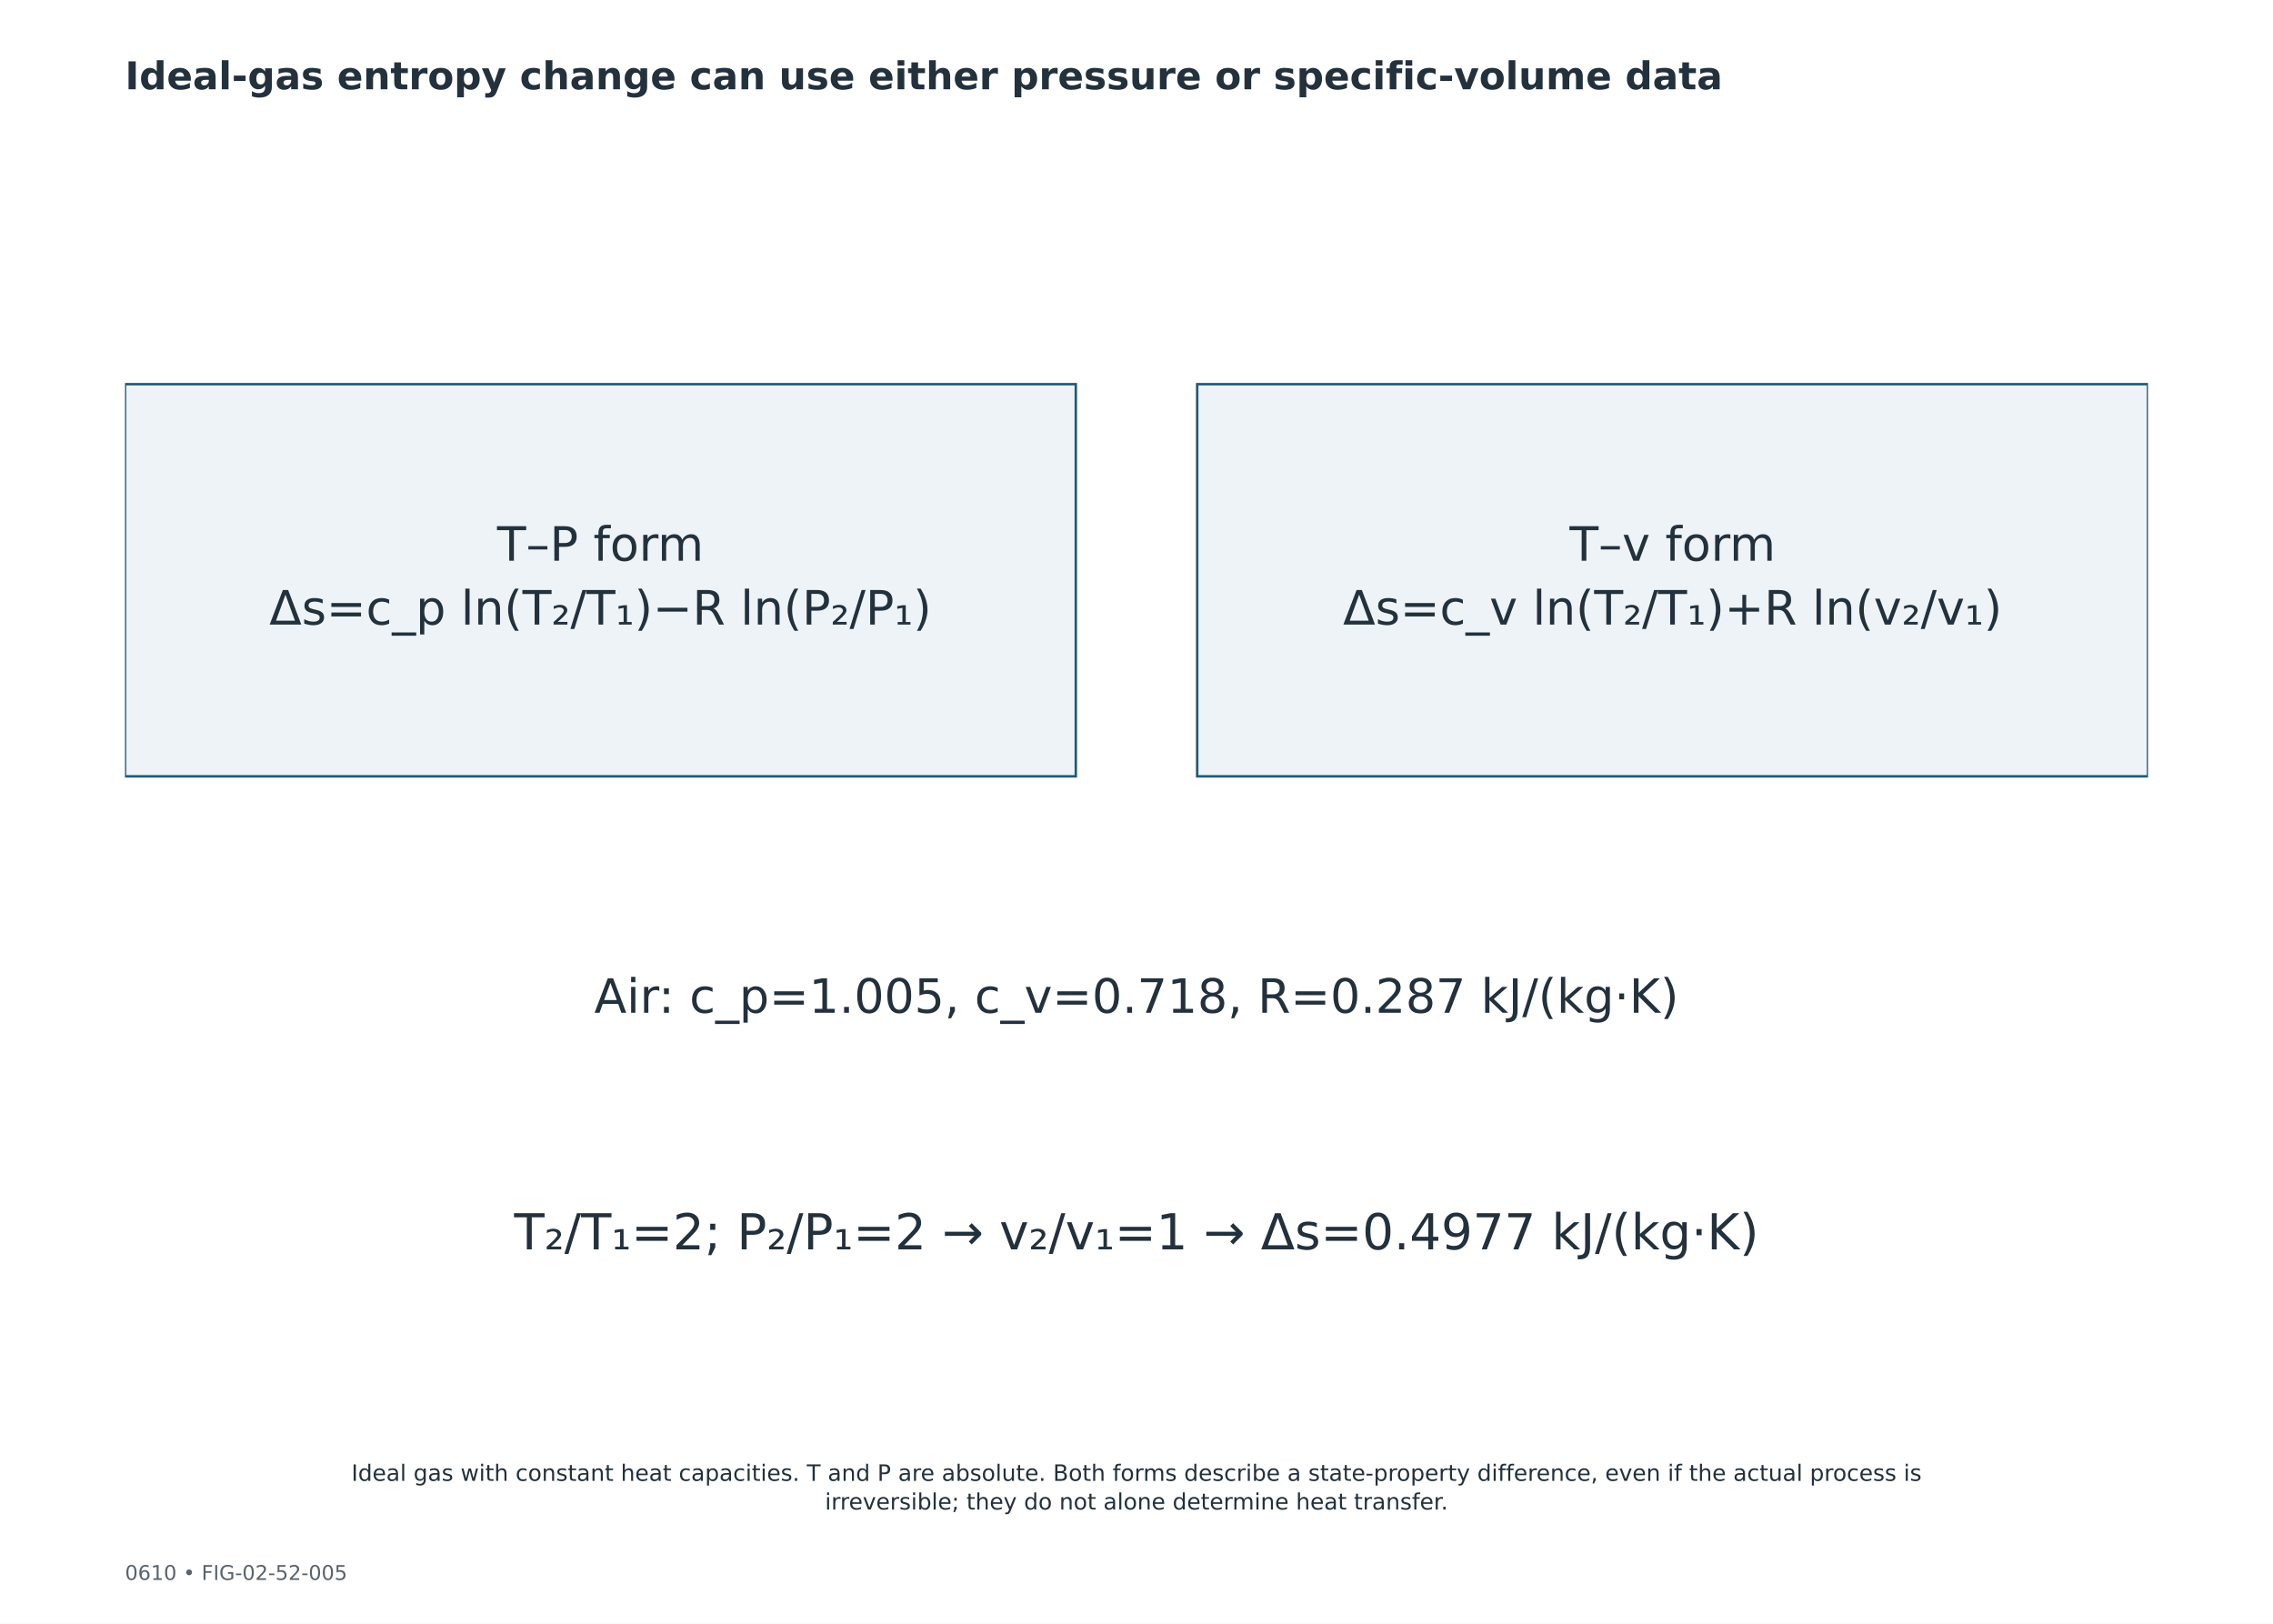
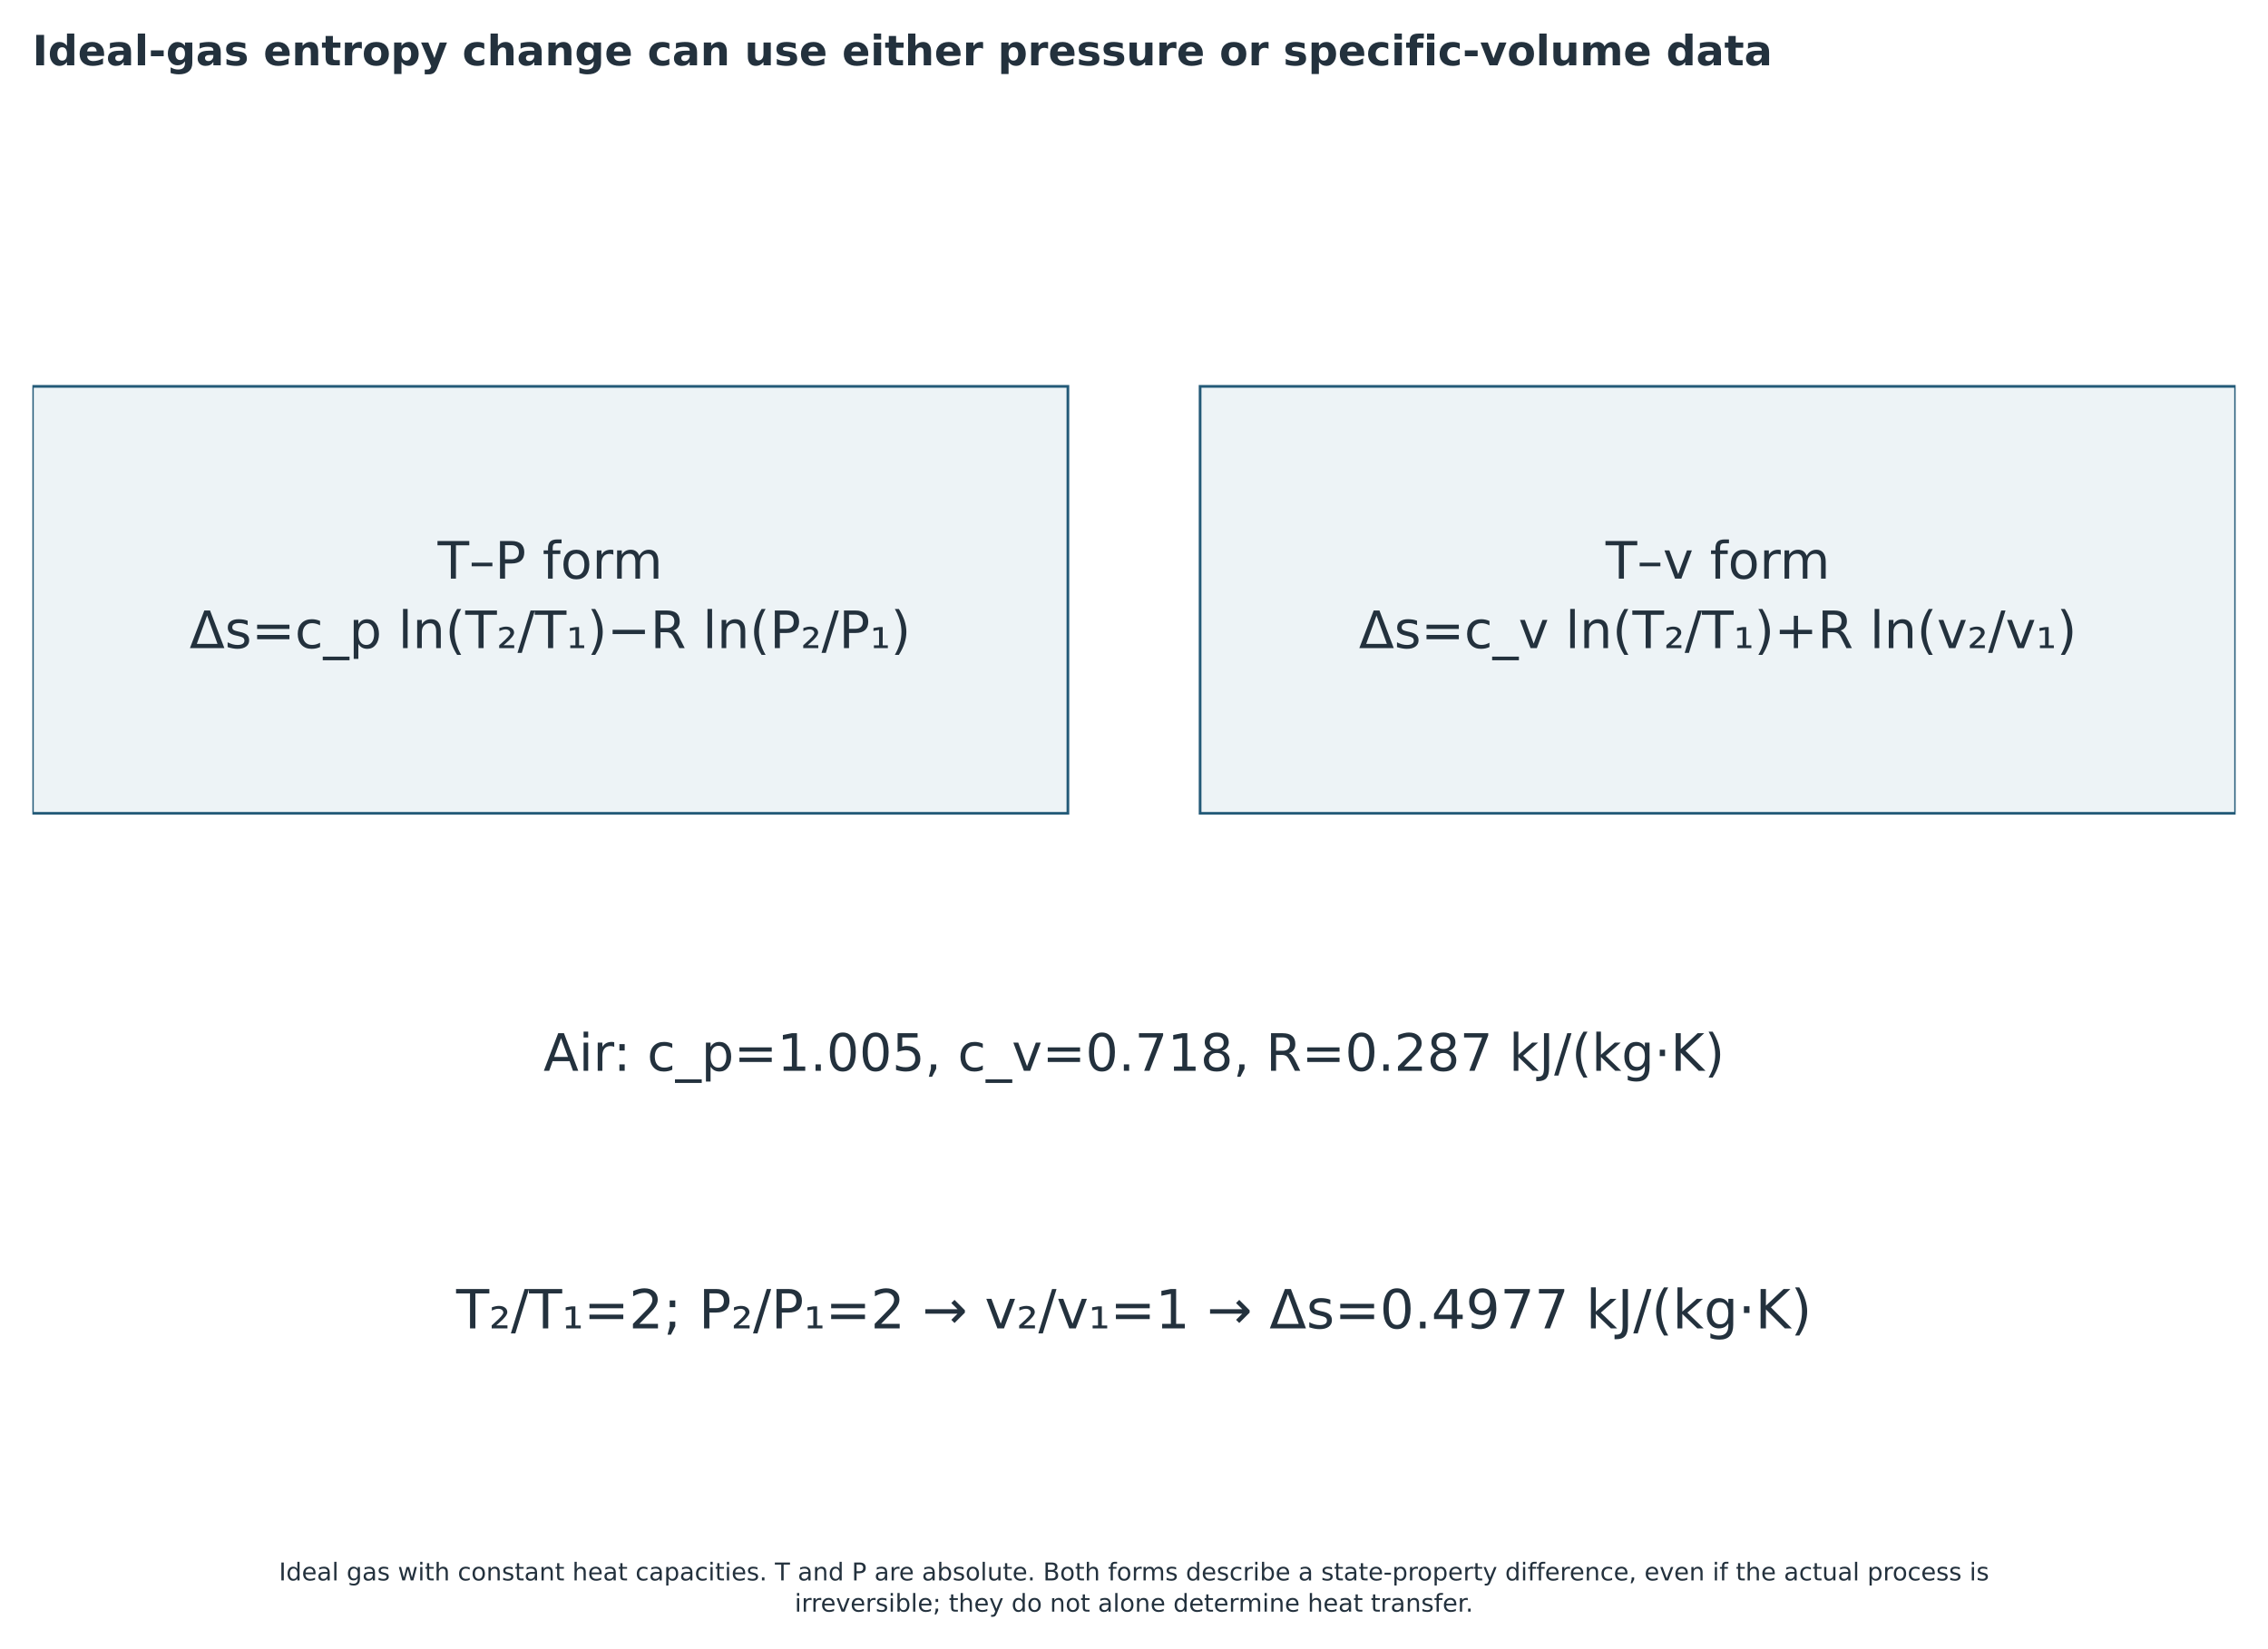
- <svg xmlns="http://www.w3.org/2000/svg" width="1008pt" height="720pt" viewBox="0 0 1008 720" version="1.1">
+ <svg xmlns="http://www.w3.org/2000/svg" width="923.5pt" height="671.5pt" viewBox="42.25 13 923.5 671.5" version="1.1">
  <defs>
    <style type="text/css">*{stroke-linejoin: round; stroke-linecap: butt}</style>
  </defs>
  <g id="figure_1">
    <g id="patch_1">
      <path d="M 0 720  L 1008 720  L 1008 0  L 0 0  z " style="fill: #ffffff" />
    </g>
    <g id="axes_1">
      <g id="patch_2">
        <path d="M 55.44 344.232  L 477.086 344.232  L 477.086 170.352  L 55.44 170.352  z " clip-path="url(#pc644bd2b21)" style="fill: #edf3f6; stroke: #235a78; stroke-width: 1.1; stroke-linejoin: miter" />
      </g>
      <g id="patch_3">
        <path d="M 530.914 344.232  L 952.56 344.232  L 952.56 170.352  L 530.914 170.352  z " clip-path="url(#pc644bd2b21)" style="fill: #edf3f6; stroke: #235a78; stroke-width: 1.1; stroke-linejoin: miter" />
      </g>
      <g id="text_1">
        <text style="font-size: 21px; font-family: 'DejaVu Sans'; fill: #23313d" transform="translate(220.4504 248.6434)">T–P form</text>
        <text style="font-size: 21px; font-family: 'DejaVu Sans'; fill: #23313d" transform="translate(119.4223 276.9459)">Δs=c_p ln(T₂/T₁)−R ln(P₂/P₁)</text>
      </g>
      <g id="text_2">
        <text style="font-size: 21px; font-family: 'DejaVu Sans'; fill: #23313d" transform="translate(696.0405 248.6434)">T–v form</text>
        <text style="font-size: 21px; font-family: 'DejaVu Sans'; fill: #23313d" transform="translate(595.5801 276.9459)">Δs=c_v ln(T₂/T₁)+R ln(v₂/v₁)</text>
      </g>
      <g id="text_3">
        <text style="font-size: 21px; font-family: 'DejaVu Sans'; text-anchor: middle; fill: #23313d" x="504" y="449.095" transform="rotate(-0 504 449.0947)">Air: c_p=1.005, c_v=0.718, R=0.287 kJ/(kg·K)</text>
      </g>
      <g id="text_4">
        <text style="font-size: 22px; font-family: 'DejaVu Sans'; text-anchor: middle; fill: #23313d" x="504" y="553.991" transform="rotate(-0 504 553.9906)">T₂/T₁=2; P₂/P₁=2 → v₂/v₁=1 → Δs=0.4977 kJ/(kg·K)</text>
      </g>
    </g>
    <g id="text_5">
      <text style="font-weight: 700; font-size: 17px; font-family: 'DejaVu Sans'; text-anchor: start; fill: #23313d" x="55.44" y="39.6" transform="rotate(-0 55.44 39.6)">Ideal-gas entropy change can use either pressure or specific-volume data</text>
    </g>
-     <g id="text_6">
-       <text style="font-size: 9px; font-family: 'DejaVu Sans'; text-anchor: start; fill: #59636c" x="55.44" y="700.56" transform="rotate(-0 55.44 700.56)">0610  •  FIG-02-52-005</text>
-     </g>
    <g id="text_7">
      <text style="font-size: 10px; font-family: 'DejaVu Sans'; fill: #23313d" transform="translate(155.8352 656.6406)">Ideal gas with constant heat capacities. T and P are absolute. Both forms describe a state-property difference, even if the actual process is</text>
      <text style="font-size: 10px; font-family: 'DejaVu Sans'; fill: #23313d" transform="translate(365.8383 669.3581)">irreversible; they do not alone determine heat transfer.</text>
    </g>
  </g>
  <defs>
    <clipPath id="pc644bd2b21">
      <rect x="55.44" y="100.8" width="897.12" height="496.8" />
    </clipPath>
  </defs>
</svg>
